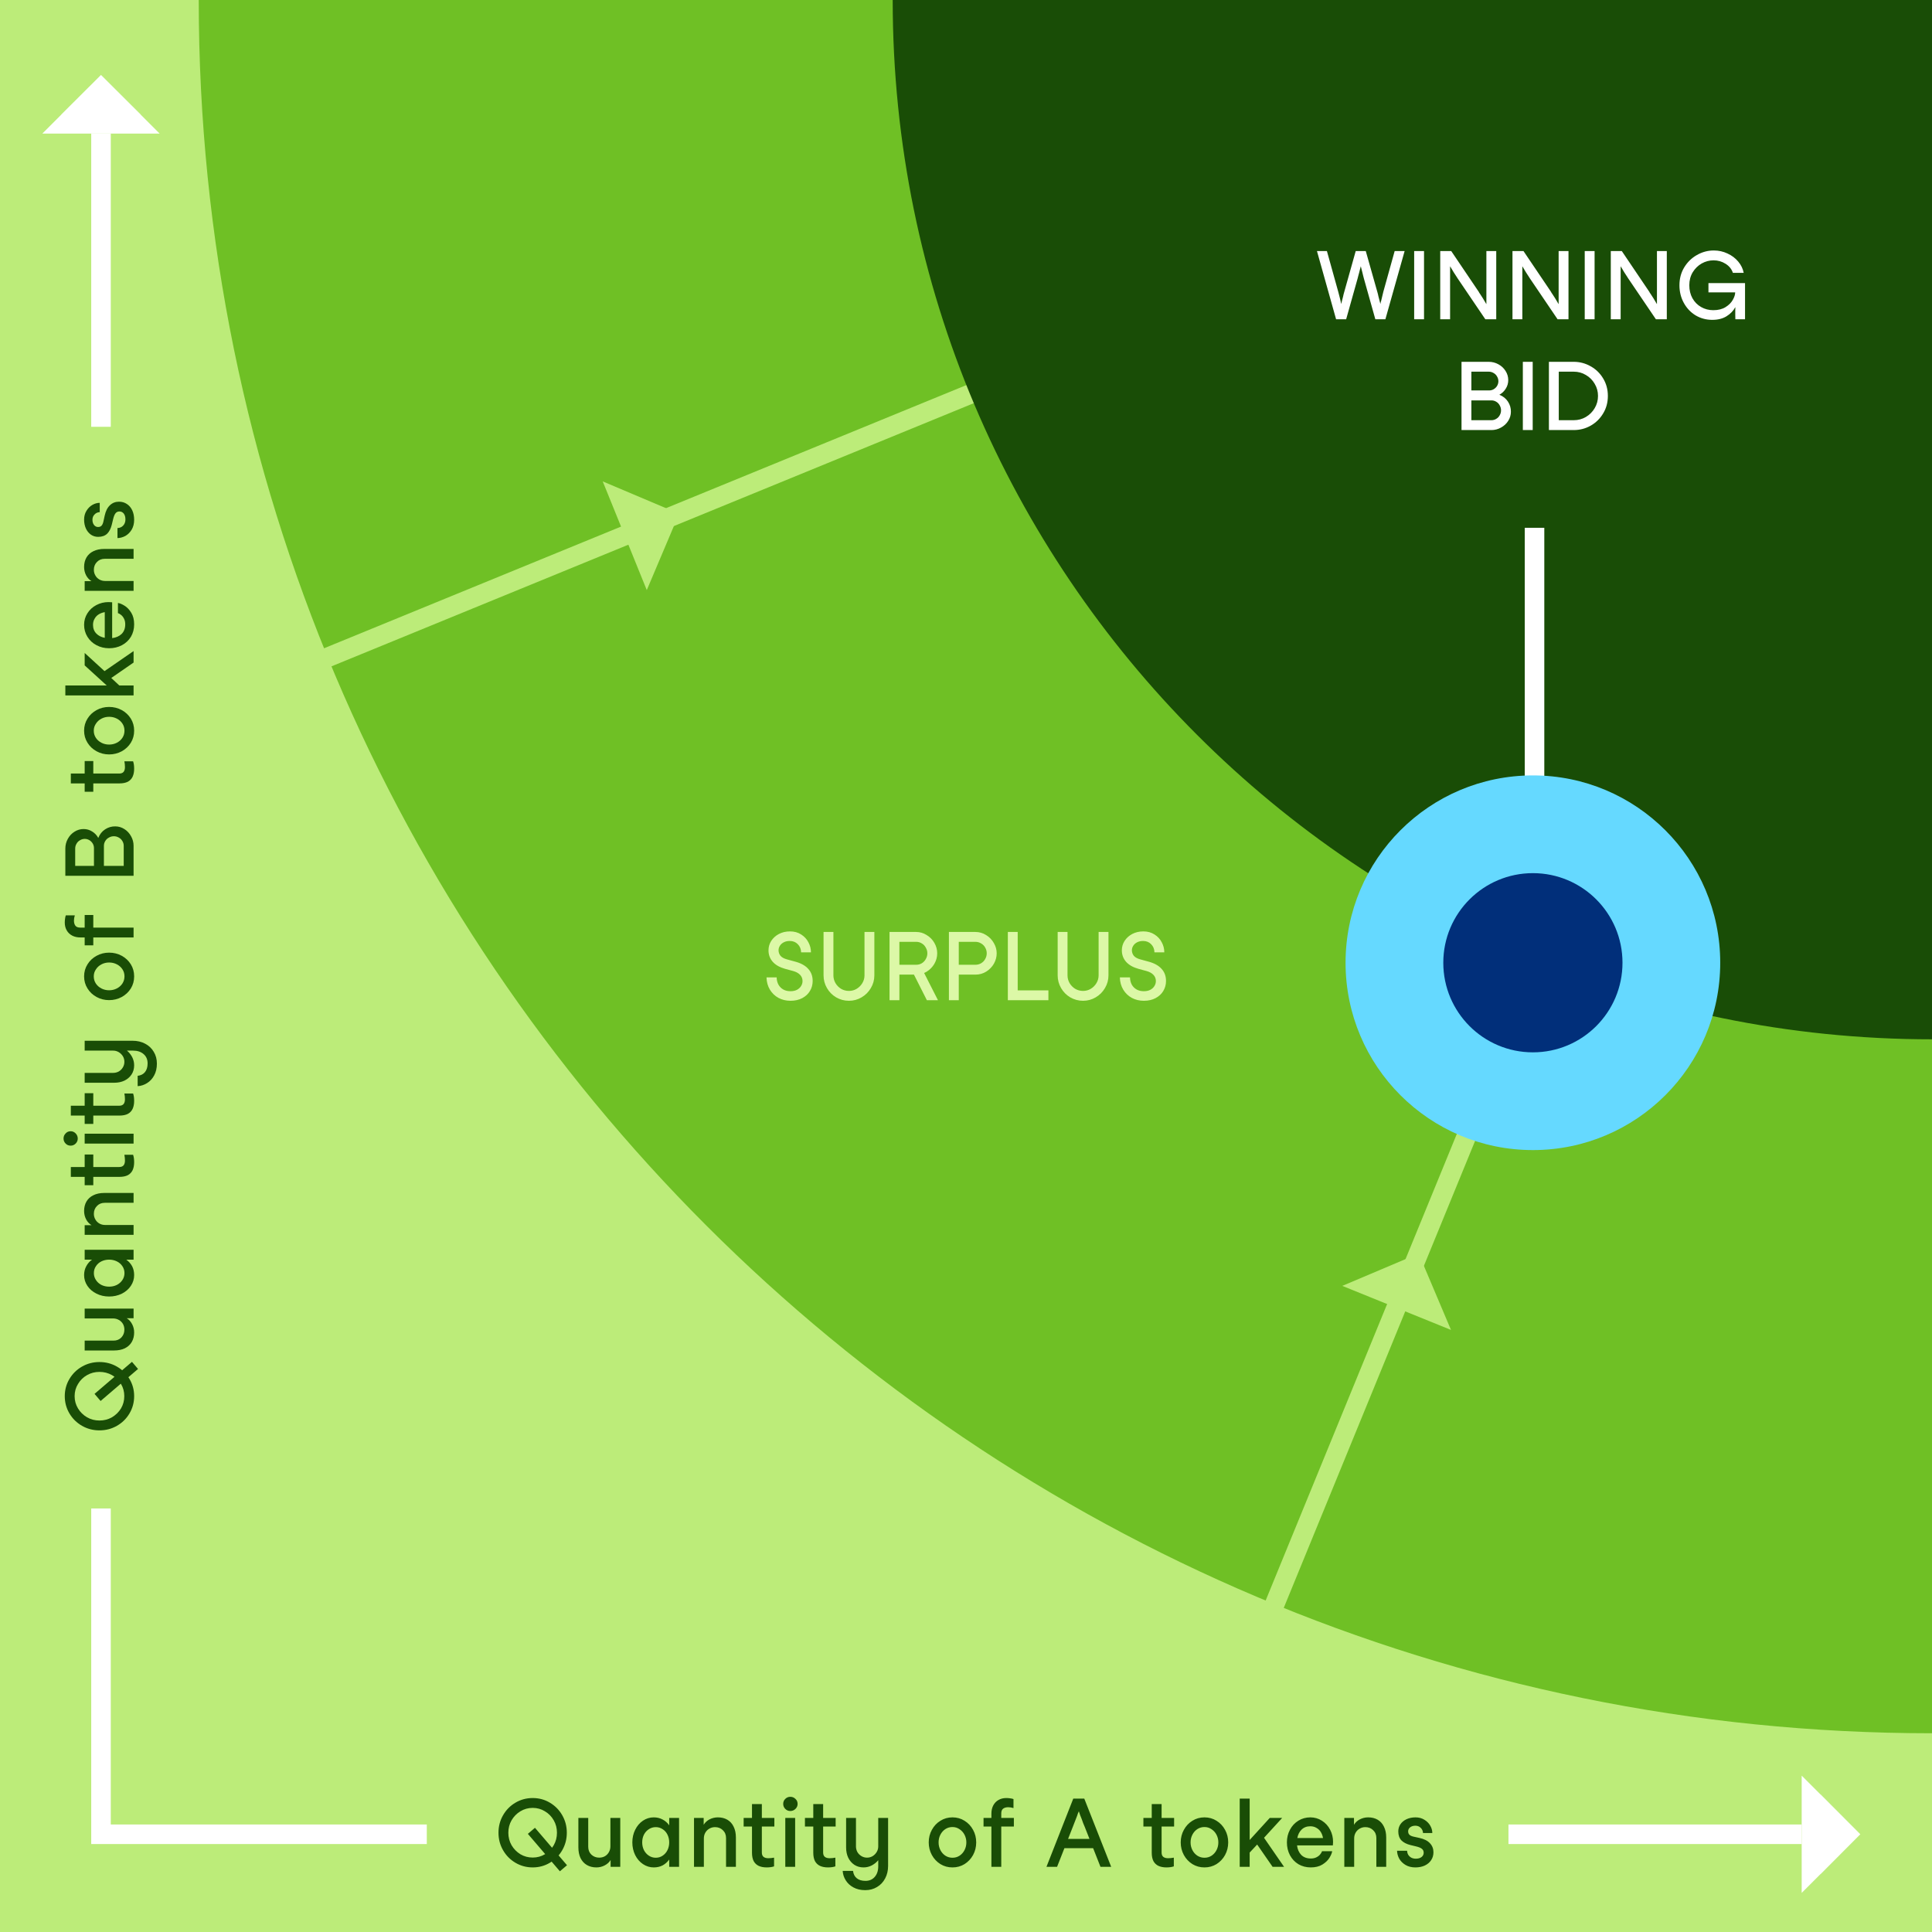
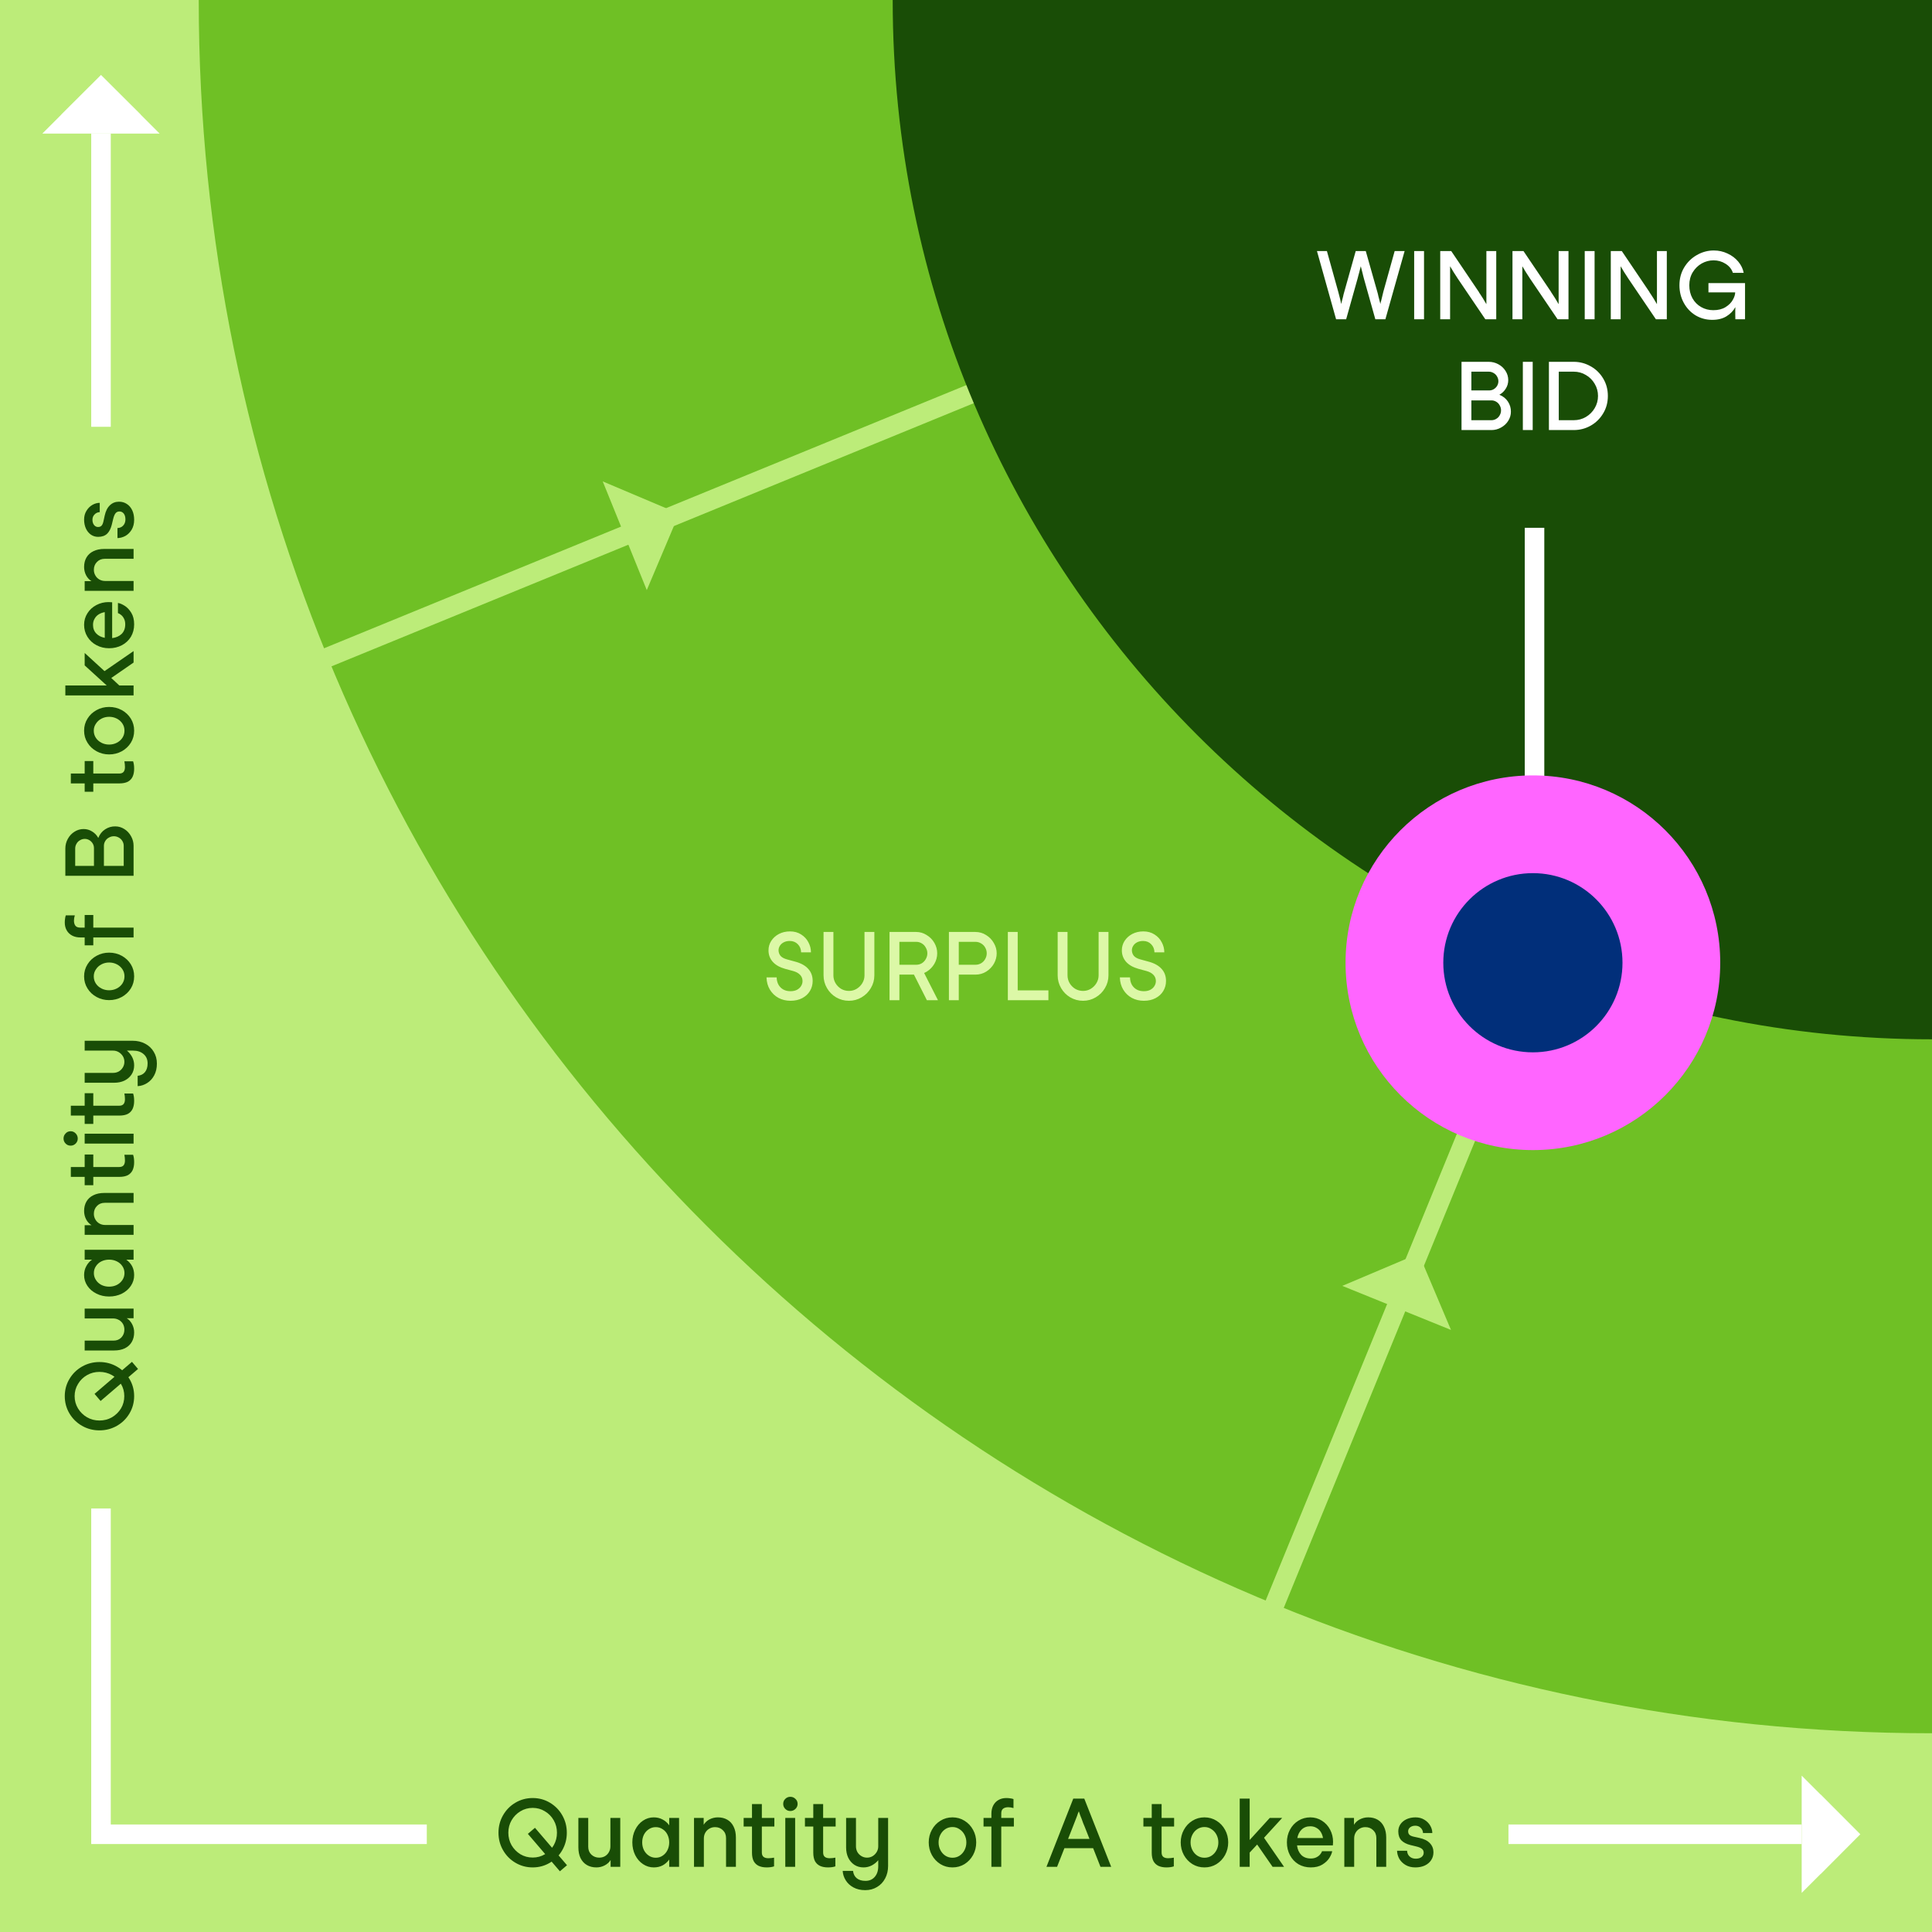
<svg xmlns="http://www.w3.org/2000/svg" width="593" height="593" viewBox="0 0 593 593" fill="none">
  <g clip-path="url(#clip0_2054_31776)">
    <rect width="593" height="593" fill="#BCEC79" />
    <circle cx="593" r="532" fill="#6FC025" />
    <path d="M40.505 418L42.367 420.182L30.876 430.014L29.015 427.832L40.505 418ZM41.175 428.531C41.175 430.451 40.699 432.216 39.749 433.825C38.799 435.435 37.509 436.705 35.88 437.636C34.251 438.567 32.467 439.032 30.527 439.032C28.588 439.032 26.804 438.567 25.174 437.636C23.545 436.705 22.256 435.435 21.305 433.825C20.355 432.216 19.88 430.451 19.88 428.531C19.88 426.611 20.355 424.856 21.305 423.265C22.256 421.656 23.545 420.385 25.174 419.454C26.804 418.523 28.588 418.058 30.527 418.058C32.467 418.058 34.251 418.523 35.88 419.454C37.509 420.385 38.799 421.656 39.749 423.265C40.699 424.856 41.175 426.611 41.175 428.531ZM38.149 428.531C38.149 427.154 37.81 425.903 37.131 424.778C36.433 423.634 35.511 422.732 34.367 422.072C33.204 421.413 31.924 421.083 30.527 421.083C29.131 421.083 27.861 421.413 26.716 422.072C25.553 422.732 24.631 423.634 23.953 424.778C23.255 425.903 22.905 427.154 22.905 428.531C22.905 429.908 23.255 431.168 23.953 432.312C24.631 433.437 25.553 434.339 26.716 435.018C27.861 435.677 29.131 436.007 30.527 436.007C31.924 436.007 33.204 435.677 34.367 435.018C35.511 434.339 36.433 433.437 37.131 432.312C37.81 431.168 38.149 429.908 38.149 428.531ZM41.175 408.984C41.175 410.089 40.932 411.059 40.447 411.893C39.962 412.727 39.255 413.377 38.324 413.842C37.393 414.288 36.278 414.511 34.978 414.511L25.989 414.511L25.989 411.486L34.833 411.486C35.822 411.486 36.627 411.166 37.247 410.526C37.868 409.866 38.178 409.061 38.178 408.111C38.178 407.471 38.033 406.889 37.742 406.366C37.431 405.842 37.014 405.435 36.491 405.144C35.948 404.834 35.356 404.678 34.716 404.678L25.989 404.678L25.989 401.653L41 401.653L41 404.62L38.905 404.62C39.604 405.047 40.156 405.658 40.564 406.453C40.971 407.229 41.175 408.072 41.175 408.984ZM25.989 383.605L41 383.605L41 386.63L38.76 386.63C39.536 387.193 40.137 387.871 40.564 388.667C40.971 389.462 41.175 390.364 41.175 391.372C41.175 392.574 40.835 393.68 40.156 394.688C39.478 395.697 38.556 396.492 37.393 397.074C36.21 397.656 34.91 397.947 33.495 397.947C32.079 397.947 30.789 397.656 29.625 397.074C28.442 396.492 27.512 395.697 26.833 394.688C26.154 393.68 25.814 392.574 25.814 391.372C25.814 390.364 26.038 389.452 26.484 388.637C26.91 387.823 27.502 387.154 28.258 386.63L25.989 386.63L25.989 383.605ZM38.207 390.761C38.207 389.966 37.994 389.258 37.567 388.637C37.141 387.997 36.569 387.503 35.851 387.154C35.133 386.805 34.348 386.63 33.495 386.63C32.641 386.63 31.856 386.805 31.138 387.154C30.421 387.503 29.858 387.997 29.451 388.637C29.024 389.258 28.811 389.966 28.811 390.761C28.811 391.537 29.024 392.245 29.451 392.885C29.858 393.525 30.421 394.029 31.138 394.397C31.856 394.747 32.641 394.921 33.495 394.921C34.348 394.921 35.133 394.747 35.851 394.397C36.569 394.029 37.141 393.525 37.567 392.885C37.994 392.245 38.207 391.537 38.207 390.761ZM25.814 371.687C25.814 370.581 26.057 369.612 26.542 368.778C27.027 367.944 27.735 367.304 28.665 366.858C29.596 366.392 30.712 366.16 32.011 366.16L41 366.16L41 369.185L32.156 369.185C31.167 369.185 30.362 369.515 29.742 370.174C29.121 370.814 28.811 371.609 28.811 372.56C28.811 373.2 28.966 373.781 29.276 374.305C29.567 374.829 29.984 375.246 30.527 375.556C31.051 375.847 31.633 375.992 32.273 375.992L41 375.992L41 379.018L25.989 379.018L25.989 376.05L28.084 376.05C27.385 375.624 26.833 375.023 26.425 374.247C26.018 373.452 25.814 372.598 25.814 371.687ZM38.353 356.218C38.353 355.636 38.294 355.045 38.178 354.444L40.855 354.444C41.068 355.064 41.175 355.821 41.175 356.713C41.175 357.663 41.019 358.478 40.709 359.156C40.399 359.816 39.914 360.33 39.255 360.698C38.576 361.047 37.713 361.222 36.665 361.222L28.636 361.222L28.636 363.782L25.989 363.782L25.989 361.222L21.742 361.222L21.742 358.196L25.989 358.196L25.989 354.356L28.636 354.356L28.636 358.196L36.607 358.196C37.209 358.196 37.654 358.022 37.945 357.673C38.217 357.324 38.353 356.839 38.353 356.218ZM23.865 349.459C23.865 350.06 23.652 350.574 23.225 351.001C22.799 351.427 22.285 351.641 21.684 351.641C21.063 351.641 20.549 351.427 20.142 351.001C19.715 350.574 19.502 350.06 19.502 349.459C19.502 348.838 19.715 348.315 20.142 347.888C20.549 347.442 21.063 347.219 21.684 347.219C22.285 347.219 22.799 347.442 23.225 347.888C23.652 348.334 23.865 348.858 23.865 349.459ZM41 351.001L25.989 351.001L25.989 347.975L41 347.975L41 351.001ZM38.353 337.406C38.353 336.824 38.294 336.232 38.178 335.631L40.855 335.631C41.068 336.252 41.175 337.008 41.175 337.9C41.175 338.851 41.019 339.665 40.709 340.344C40.399 341.003 39.914 341.517 39.255 341.886C38.576 342.235 37.713 342.409 36.665 342.409L28.636 342.409L28.636 344.969L25.989 344.969L25.989 342.409L21.742 342.409L21.742 339.384L25.989 339.384L25.989 335.544L28.636 335.544L28.636 339.384L36.607 339.384C37.209 339.384 37.654 339.209 37.945 338.86C38.217 338.511 38.353 338.026 38.353 337.406ZM40.709 319.446C42.144 319.446 43.424 319.746 44.549 320.348C45.693 320.949 46.576 321.783 47.196 322.849C47.836 323.897 48.156 325.099 48.156 326.457C48.156 327.853 47.875 329.065 47.313 330.093C46.77 331.101 46.042 331.887 45.131 332.449C44.239 333.012 43.279 333.322 42.251 333.38L42.251 330.209C43.221 330.093 43.967 329.715 44.491 329.075C45.034 328.415 45.305 327.523 45.305 326.398C45.305 325.196 44.898 324.246 44.084 323.548C43.269 322.83 42.183 322.471 40.825 322.471L38.964 322.471C39.604 322.995 40.137 323.654 40.564 324.449C40.971 325.244 41.175 326.088 41.175 326.98C41.175 328.066 40.903 329.017 40.36 329.831C39.817 330.626 39.09 331.247 38.178 331.693C37.247 332.12 36.21 332.333 35.065 332.333L25.989 332.333L25.989 329.308L34.716 329.308C35.337 329.308 35.919 329.162 36.462 328.871C36.985 328.561 37.402 328.144 37.713 327.62C38.023 327.097 38.178 326.524 38.178 325.904C38.178 325.283 38.023 324.711 37.713 324.188C37.383 323.664 36.956 323.247 36.433 322.937C35.909 322.626 35.337 322.471 34.716 322.471L25.989 322.471L25.989 319.446L40.709 319.446ZM41.175 299.702C41.175 301.06 40.835 302.291 40.156 303.397C39.458 304.502 38.527 305.375 37.364 306.015C36.181 306.655 34.891 306.975 33.495 306.975C32.098 306.975 30.818 306.655 29.654 306.015C28.471 305.375 27.541 304.502 26.862 303.397C26.164 302.291 25.814 301.06 25.814 299.702L25.814 299.673C25.814 298.316 26.164 297.084 26.862 295.979C27.541 294.873 28.471 294 29.654 293.36C30.818 292.72 32.098 292.4 33.495 292.4C34.891 292.4 36.181 292.72 37.364 293.36C38.527 294 39.458 294.873 40.156 295.979C40.835 297.084 41.175 298.316 41.175 299.673L41.175 299.702ZM38.207 299.673C38.207 298.859 37.994 298.131 37.567 297.491C37.141 296.851 36.569 296.347 35.851 295.979C35.133 295.61 34.348 295.426 33.495 295.426C32.661 295.426 31.885 295.61 31.167 295.979C30.45 296.347 29.878 296.861 29.451 297.52C29.005 298.16 28.782 298.878 28.782 299.673L28.782 299.702C28.782 300.497 28.995 301.225 29.422 301.884C29.849 302.524 30.421 303.028 31.138 303.397C31.856 303.765 32.641 303.95 33.495 303.95C34.348 303.95 35.133 303.765 35.851 303.397C36.569 303.028 37.141 302.524 37.567 301.884C37.994 301.225 38.207 300.497 38.207 299.702L38.207 299.673ZM25.989 290.151L25.989 280.842L28.636 280.842L28.636 290.151L25.989 290.151ZM22.964 280.958C22.789 281.52 22.702 282.063 22.702 282.587C22.702 283.227 22.847 283.741 23.138 284.129C23.429 284.517 23.914 284.711 24.593 284.711L41 284.711L41 287.736L24.68 287.736C23.73 287.736 22.896 287.552 22.178 287.183C21.441 286.796 20.879 286.262 20.491 285.583C20.084 284.885 19.88 284.08 19.88 283.169C19.88 282.742 19.909 282.354 19.967 282.005C20.006 281.637 20.074 281.317 20.171 281.045L20.2 280.958L22.964 280.958ZM30.178 257.166C30.624 256.042 31.322 255.169 32.273 254.548C33.223 253.928 34.261 253.627 35.385 253.646C36.394 253.646 37.334 253.928 38.207 254.49C39.061 255.033 39.739 255.77 40.244 256.701C40.748 257.612 41 258.582 41 259.61L41 268.803L20.055 268.803L20.055 260.454C20.055 259.387 20.307 258.398 20.811 257.486C21.315 256.555 22.004 255.818 22.876 255.275C23.73 254.732 24.661 254.461 25.669 254.461C26.619 254.461 27.492 254.713 28.287 255.217C29.082 255.702 29.703 256.352 30.149 257.166L30.178 257.166ZM23.08 265.777L28.84 265.777L28.84 260.337C28.84 259.814 28.714 259.338 28.462 258.912C28.19 258.466 27.841 258.117 27.415 257.865C26.968 257.612 26.503 257.486 26.018 257.486C25.494 257.486 25.01 257.622 24.564 257.894C24.098 258.146 23.739 258.505 23.487 258.97C23.216 259.416 23.08 259.911 23.08 260.454L23.08 265.777ZM37.974 259.61C37.974 259.086 37.839 258.602 37.567 258.155C37.296 257.69 36.927 257.331 36.462 257.079C35.996 256.808 35.492 256.672 34.949 256.672C34.406 256.672 33.902 256.808 33.436 257.079C32.952 257.331 32.573 257.69 32.302 258.155C32.03 258.602 31.895 259.086 31.895 259.61L31.895 265.777L37.974 265.777L37.974 259.61ZM38.353 235.451C38.353 234.869 38.294 234.278 38.178 233.677L40.855 233.677C41.068 234.297 41.175 235.054 41.175 235.946C41.175 236.896 41.019 237.711 40.709 238.389C40.399 239.049 39.914 239.563 39.255 239.931C38.576 240.28 37.713 240.455 36.665 240.455L28.636 240.455L28.636 243.015L25.989 243.015L25.989 240.455L21.742 240.455L21.742 237.429L25.989 237.429L25.989 233.589L28.636 233.589L28.636 237.429L36.607 237.429C37.209 237.429 37.654 237.255 37.945 236.906C38.217 236.557 38.353 236.072 38.353 235.451ZM41.175 224.288C41.175 225.645 40.835 226.877 40.156 227.982C39.458 229.088 38.527 229.96 37.364 230.6C36.181 231.24 34.891 231.56 33.495 231.56C32.098 231.56 30.818 231.24 29.654 230.6C28.471 229.96 27.541 229.088 26.862 227.982C26.164 226.877 25.814 225.645 25.814 224.288L25.814 224.258C25.814 222.901 26.164 221.669 26.862 220.564C27.541 219.458 28.471 218.586 29.654 217.946C30.818 217.306 32.098 216.986 33.495 216.986C34.891 216.986 36.181 217.306 37.364 217.946C38.527 218.586 39.458 219.458 40.156 220.564C40.835 221.669 41.175 222.901 41.175 224.258L41.175 224.288ZM38.207 224.258C38.207 223.444 37.994 222.717 37.567 222.077C37.141 221.437 36.569 220.932 35.851 220.564C35.133 220.195 34.348 220.011 33.495 220.011C32.661 220.011 31.885 220.195 31.167 220.564C30.45 220.932 29.878 221.446 29.451 222.106C29.005 222.746 28.782 223.463 28.782 224.258L28.782 224.288C28.782 225.083 28.995 225.81 29.422 226.469C29.849 227.109 30.421 227.614 31.138 227.982C31.856 228.351 32.641 228.535 33.495 228.535C34.348 228.535 35.133 228.351 35.851 227.982C36.569 227.614 37.141 227.109 37.567 226.469C37.994 225.81 38.207 225.083 38.207 224.288L38.207 224.258ZM20.055 210.399L41 210.399L41 213.453L20.055 213.453L20.055 210.399ZM31.633 206.297L41 199.839L41 203.359L32.215 209.439L31.633 206.297ZM25.989 200.42L32.796 206.646L33.844 207.81L37.305 211.039L34.833 212.29L25.989 204.231L25.989 200.42ZM34.425 195.857C35.608 195.721 36.578 195.294 37.334 194.577C38.072 193.84 38.44 192.86 38.44 191.638C38.44 190.979 38.324 190.417 38.091 189.951C37.858 189.466 37.567 189.078 37.218 188.788C36.869 188.497 36.53 188.293 36.2 188.177L36.2 185.064C36.801 185.161 37.49 185.452 38.265 185.937C39.022 186.402 39.701 187.12 40.302 188.089C40.884 189.04 41.175 190.223 41.175 191.638C41.175 193.054 40.845 194.324 40.185 195.449C39.507 196.555 38.585 197.418 37.422 198.038C36.239 198.659 34.93 198.969 33.495 198.969C32.079 198.969 30.789 198.659 29.625 198.038C28.442 197.418 27.512 196.555 26.833 195.449C26.154 194.344 25.814 193.122 25.814 191.784C25.814 190.484 26.154 189.301 26.833 188.235C27.512 187.149 28.433 186.305 29.596 185.704C30.741 185.103 31.982 184.802 33.32 184.802C33.63 184.802 33.999 184.821 34.425 184.86L34.425 195.857ZM28.549 191.784C28.549 192.87 28.889 193.762 29.567 194.46C30.227 195.139 31.09 195.575 32.156 195.769L32.156 187.886C31.478 188.002 30.867 188.225 30.324 188.555C29.781 188.884 29.354 189.331 29.044 189.893C28.714 190.436 28.549 191.066 28.549 191.784ZM25.814 174.016C25.814 172.911 26.057 171.941 26.542 171.107C27.027 170.273 27.735 169.633 28.665 169.187C29.596 168.722 30.712 168.489 32.011 168.489L41 168.489L41 171.515L32.156 171.515C31.167 171.515 30.362 171.844 29.742 172.504C29.121 173.144 28.811 173.939 28.811 174.889C28.811 175.529 28.966 176.111 29.276 176.635C29.567 177.158 29.984 177.575 30.527 177.885C31.051 178.176 31.633 178.322 32.273 178.322L41 178.322L41 181.347L25.989 181.347L25.989 178.38L28.084 178.38C27.385 177.953 26.833 177.352 26.425 176.576C26.018 175.781 25.814 174.928 25.814 174.016ZM36.054 162.076C36.52 162.057 36.937 161.94 37.305 161.727C37.674 161.494 37.965 161.184 38.178 160.796C38.392 160.389 38.498 159.923 38.498 159.4C38.498 158.682 38.333 158.1 38.004 157.654C37.654 157.208 37.209 156.985 36.665 156.985C36.142 156.985 35.734 157.179 35.444 157.567C35.153 157.935 34.91 158.537 34.716 159.37L34.309 161.058C34.018 162.241 33.543 163.162 32.884 163.821C32.205 164.461 31.284 164.781 30.12 164.781C29.305 164.781 28.569 164.558 27.909 164.112C27.25 163.647 26.736 163.017 26.367 162.221C25.999 161.407 25.814 160.495 25.814 159.487C25.814 158.459 26.057 157.557 26.542 156.781C27.007 156.006 27.608 155.404 28.345 154.978C29.082 154.551 29.839 154.338 30.614 154.338L30.614 157.189C29.955 157.227 29.422 157.47 29.015 157.916C28.588 158.343 28.375 158.886 28.375 159.545C28.375 160.185 28.539 160.718 28.869 161.145C29.199 161.552 29.606 161.756 30.091 161.756C30.537 161.756 30.886 161.63 31.138 161.378C31.39 161.126 31.584 160.718 31.72 160.156L32.127 158.294C32.438 156.859 32.981 155.783 33.756 155.065C34.513 154.347 35.434 153.989 36.52 153.989C37.431 153.989 38.236 154.221 38.934 154.687C39.633 155.133 40.185 155.783 40.593 156.636C40.981 157.47 41.175 158.44 41.175 159.545C41.175 160.709 40.922 161.717 40.418 162.57C39.914 163.404 39.274 164.044 38.498 164.49C37.703 164.917 36.889 165.14 36.054 165.16L36.054 162.076Z" fill="#194D06" />
    <path d="M174.034 572.505L171.852 574.367L162.02 562.876L164.202 561.015L174.034 572.505ZM163.503 573.175C161.583 573.175 159.819 572.699 158.209 571.749C156.599 570.799 155.329 569.509 154.398 567.88C153.467 566.251 153.002 564.467 153.002 562.527C153.002 560.588 153.467 558.804 154.398 557.175C155.329 555.545 156.599 554.256 158.209 553.305C159.819 552.355 161.583 551.88 163.503 551.88C165.423 551.88 167.179 552.355 168.769 553.305C170.379 554.256 171.649 555.545 172.58 557.175C173.511 558.804 173.976 560.588 173.976 562.527C173.976 564.467 173.511 566.251 172.58 567.88C171.649 569.509 170.379 570.799 168.769 571.749C167.179 572.699 165.423 573.175 163.503 573.175ZM163.503 570.149C164.88 570.149 166.131 569.81 167.256 569.131C168.4 568.433 169.302 567.512 169.962 566.367C170.621 565.204 170.951 563.924 170.951 562.527C170.951 561.131 170.621 559.861 169.962 558.716C169.302 557.553 168.4 556.632 167.256 555.953C166.131 555.255 164.88 554.905 163.503 554.905C162.126 554.905 160.866 555.255 159.722 555.953C158.597 556.632 157.695 557.553 157.016 558.716C156.357 559.861 156.027 561.131 156.027 562.527C156.027 563.924 156.357 565.204 157.016 566.367C157.695 567.512 158.597 568.433 159.722 569.131C160.866 569.81 162.126 570.149 163.503 570.149ZM183.05 573.175C181.945 573.175 180.975 572.932 180.141 572.447C179.307 571.962 178.657 571.255 178.192 570.324C177.746 569.393 177.523 568.278 177.523 566.978V557.989H180.548V566.833C180.548 567.822 180.868 568.627 181.508 569.247C182.168 569.868 182.973 570.178 183.923 570.178C184.563 570.178 185.145 570.033 185.668 569.742C186.192 569.432 186.599 569.015 186.89 568.491C187.201 567.948 187.356 567.356 187.356 566.716V557.989H190.381V573H187.414V570.905C186.987 571.604 186.376 572.156 185.581 572.564C184.805 572.971 183.962 573.175 183.05 573.175ZM208.429 557.989V573H205.404V570.76C204.841 571.536 204.163 572.137 203.367 572.564C202.572 572.971 201.671 573.175 200.662 573.175C199.46 573.175 198.354 572.835 197.346 572.156C196.337 571.478 195.542 570.556 194.96 569.393C194.378 568.21 194.087 566.91 194.087 565.495C194.087 564.079 194.378 562.789 194.96 561.625C195.542 560.442 196.337 559.512 197.346 558.833C198.354 558.154 199.46 557.815 200.662 557.815C201.671 557.815 202.582 558.038 203.397 558.484C204.211 558.91 204.88 559.502 205.404 560.258V557.989H208.429ZM201.273 570.207C202.068 570.207 202.776 569.994 203.397 569.567C204.037 569.141 204.531 568.568 204.88 567.851C205.229 567.133 205.404 566.348 205.404 565.495C205.404 564.641 205.229 563.856 204.88 563.138C204.531 562.421 204.037 561.858 203.397 561.451C202.776 561.024 202.068 560.811 201.273 560.811C200.497 560.811 199.789 561.024 199.149 561.451C198.509 561.858 198.005 562.421 197.637 563.138C197.287 563.856 197.113 564.641 197.113 565.495C197.113 566.348 197.287 567.133 197.637 567.851C198.005 568.568 198.509 569.141 199.149 569.567C199.789 569.994 200.497 570.207 201.273 570.207ZM220.347 557.815C221.453 557.815 222.422 558.057 223.256 558.542C224.09 559.027 224.73 559.735 225.176 560.665C225.642 561.596 225.875 562.712 225.875 564.011V573H222.849V564.156C222.849 563.167 222.519 562.362 221.86 561.742C221.22 561.121 220.425 560.811 219.475 560.811C218.835 560.811 218.253 560.966 217.729 561.276C217.205 561.567 216.788 561.984 216.478 562.527C216.187 563.051 216.042 563.633 216.042 564.273V573H213.016V557.989H215.984V560.084C216.41 559.385 217.012 558.833 217.787 558.425C218.582 558.018 219.436 557.815 220.347 557.815ZM235.816 570.353C236.398 570.353 236.989 570.295 237.59 570.178V572.855C236.97 573.068 236.213 573.175 235.321 573.175C234.371 573.175 233.557 573.019 232.878 572.709C232.218 572.399 231.704 571.914 231.336 571.255C230.987 570.576 230.812 569.713 230.812 568.665V560.636H228.252V557.989H230.812V553.742H233.838V557.989H237.678V560.636H233.838V568.607C233.838 569.208 234.012 569.655 234.361 569.945C234.71 570.217 235.195 570.353 235.816 570.353ZM242.575 555.865C241.974 555.865 241.46 555.652 241.033 555.225C240.607 554.799 240.393 554.285 240.393 553.684C240.393 553.063 240.607 552.549 241.033 552.142C241.46 551.715 241.974 551.502 242.575 551.502C243.196 551.502 243.719 551.715 244.146 552.142C244.592 552.549 244.815 553.063 244.815 553.684C244.815 554.285 244.592 554.799 244.146 555.225C243.7 555.652 243.176 555.865 242.575 555.865ZM241.033 573V557.989H244.059V573H241.033ZM254.628 570.353C255.21 570.353 255.802 570.295 256.403 570.178V572.855C255.782 573.068 255.026 573.175 254.134 573.175C253.184 573.175 252.369 573.019 251.69 572.709C251.031 572.399 250.517 571.914 250.148 571.255C249.799 570.576 249.625 569.713 249.625 568.665V560.636H247.065V557.989H249.625V553.742H252.65V557.989H256.49V560.636H252.65V568.607C252.65 569.208 252.825 569.655 253.174 569.945C253.523 570.217 254.008 570.353 254.628 570.353ZM272.588 572.709C272.588 574.144 272.288 575.424 271.687 576.549C271.085 577.693 270.251 578.576 269.185 579.196C268.138 579.836 266.935 580.156 265.577 580.156C264.181 580.156 262.969 579.875 261.941 579.313C260.933 578.77 260.147 578.042 259.585 577.131C259.022 576.239 258.712 575.279 258.654 574.251H261.825C261.941 575.221 262.319 575.967 262.959 576.491C263.619 577.034 264.511 577.305 265.636 577.305C266.838 577.305 267.788 576.898 268.487 576.084C269.204 575.269 269.563 574.183 269.563 572.825V570.964C269.039 571.604 268.38 572.137 267.585 572.564C266.79 572.971 265.946 573.175 265.054 573.175C263.968 573.175 263.017 572.903 262.203 572.36C261.408 571.817 260.787 571.09 260.341 570.178C259.914 569.247 259.701 568.21 259.701 567.065V557.989H262.727V566.716C262.727 567.337 262.872 567.919 263.163 568.462C263.473 568.985 263.89 569.402 264.414 569.713C264.937 570.023 265.51 570.178 266.13 570.178C266.751 570.178 267.323 570.023 267.847 569.713C268.37 569.383 268.787 568.956 269.097 568.433C269.408 567.909 269.563 567.337 269.563 566.716V557.989H272.588V572.709ZM292.332 573.175C290.974 573.175 289.743 572.835 288.637 572.156C287.532 571.458 286.659 570.527 286.019 569.364C285.379 568.181 285.059 566.891 285.059 565.495C285.059 564.098 285.379 562.818 286.019 561.655C286.659 560.472 287.532 559.541 288.637 558.862C289.743 558.164 290.974 557.815 292.332 557.815H292.361C293.718 557.815 294.95 558.164 296.055 558.862C297.161 559.541 298.034 560.472 298.674 561.655C299.314 562.818 299.634 564.098 299.634 565.495C299.634 566.891 299.314 568.181 298.674 569.364C298.034 570.527 297.161 571.458 296.055 572.156C294.95 572.835 293.718 573.175 292.361 573.175H292.332ZM292.361 570.207C293.175 570.207 293.903 569.994 294.543 569.567C295.183 569.141 295.687 568.568 296.055 567.851C296.424 567.133 296.608 566.348 296.608 565.495C296.608 564.661 296.424 563.885 296.055 563.167C295.687 562.45 295.173 561.878 294.514 561.451C293.874 561.005 293.156 560.782 292.361 560.782H292.332C291.537 560.782 290.809 560.995 290.15 561.422C289.51 561.848 289.006 562.421 288.637 563.138C288.269 563.856 288.085 564.641 288.085 565.495C288.085 566.348 288.269 567.133 288.637 567.851C289.006 568.568 289.51 569.141 290.15 569.567C290.809 569.994 291.537 570.207 292.332 570.207H292.361ZM301.883 557.989H311.193V560.636H301.883V557.989ZM311.076 554.964C310.514 554.789 309.971 554.702 309.447 554.702C308.807 554.702 308.293 554.847 307.905 555.138C307.517 555.429 307.323 555.914 307.323 556.593V573H304.298V556.68C304.298 555.73 304.482 554.896 304.851 554.178C305.239 553.441 305.772 552.879 306.451 552.491C307.149 552.084 307.954 551.88 308.865 551.88C309.292 551.88 309.68 551.909 310.029 551.967C310.397 552.006 310.717 552.074 310.989 552.171L311.076 552.2V554.964ZM325.355 567.269V564.418H336.41V567.269H325.355ZM337.777 573L332.977 560.811C332.802 560.384 332.628 559.967 332.453 559.56C332.298 559.153 332.153 558.745 332.017 558.338C331.862 557.95 331.707 557.562 331.551 557.175C331.416 556.787 331.28 556.389 331.144 555.982H331.115C331.018 556.215 330.921 556.447 330.824 556.68C330.747 556.913 330.669 557.145 330.591 557.378C330.378 557.941 330.155 558.513 329.922 559.095C329.709 559.657 329.486 560.229 329.253 560.811L324.453 573H321.195L329.428 552.055H332.802L341.064 573H337.777ZM358.515 570.353C359.097 570.353 359.688 570.295 360.289 570.178V572.855C359.669 573.068 358.912 573.175 358.02 573.175C357.07 573.175 356.255 573.019 355.577 572.709C354.917 572.399 354.403 571.914 354.035 571.255C353.686 570.576 353.511 569.713 353.511 568.665V560.636H350.951V557.989H353.511V553.742H356.537V557.989H360.377V560.636H356.537V568.607C356.537 569.208 356.711 569.655 357.06 569.945C357.409 570.217 357.894 570.353 358.515 570.353ZM369.678 573.175C368.321 573.175 367.089 572.835 365.984 572.156C364.878 571.458 364.006 570.527 363.366 569.364C362.726 568.181 362.406 566.891 362.406 565.495C362.406 564.098 362.726 562.818 363.366 561.655C364.006 560.472 364.878 559.541 365.984 558.862C367.089 558.164 368.321 557.815 369.678 557.815H369.707C371.065 557.815 372.297 558.164 373.402 558.862C374.507 559.541 375.38 560.472 376.02 561.655C376.66 562.818 376.98 564.098 376.98 565.495C376.98 566.891 376.66 568.181 376.02 569.364C375.38 570.527 374.507 571.458 373.402 572.156C372.297 572.835 371.065 573.175 369.707 573.175H369.678ZM369.707 570.207C370.522 570.207 371.249 569.994 371.889 569.567C372.529 569.141 373.034 568.568 373.402 567.851C373.771 567.133 373.955 566.348 373.955 565.495C373.955 564.661 373.771 563.885 373.402 563.167C373.034 562.45 372.52 561.878 371.86 561.451C371.22 561.005 370.503 560.782 369.707 560.782H369.678C368.883 560.782 368.156 560.995 367.497 561.422C366.857 561.848 366.352 562.421 365.984 563.138C365.615 563.856 365.431 564.641 365.431 565.495C365.431 566.348 365.615 567.133 365.984 567.851C366.352 568.568 366.857 569.141 367.497 569.567C368.156 569.994 368.883 570.207 369.678 570.207H369.707ZM383.567 552.055V573H380.513V552.055H383.567ZM387.669 563.633L394.127 573H390.607L384.527 564.215L387.669 563.633ZM393.545 557.989L387.32 564.796L386.156 565.844L382.927 569.305L381.676 566.833L389.735 557.989H393.545ZM398.109 566.425C398.245 567.608 398.672 568.578 399.389 569.335C400.126 570.072 401.106 570.44 402.328 570.44C402.987 570.44 403.549 570.324 404.015 570.091C404.5 569.858 404.888 569.567 405.178 569.218C405.469 568.869 405.673 568.53 405.789 568.2H408.902C408.805 568.801 408.514 569.49 408.029 570.265C407.564 571.022 406.846 571.701 405.877 572.302C404.926 572.884 403.743 573.175 402.328 573.175C400.912 573.175 399.641 572.845 398.517 572.185C397.411 571.507 396.548 570.585 395.928 569.422C395.307 568.239 394.997 566.93 394.997 565.495C394.997 564.079 395.307 562.789 395.928 561.625C396.548 560.442 397.411 559.512 398.517 558.833C399.622 558.154 400.844 557.815 402.182 557.815C403.481 557.815 404.664 558.154 405.731 558.833C406.817 559.512 407.661 560.433 408.262 561.596C408.863 562.741 409.164 563.982 409.164 565.32C409.164 565.63 409.144 565.999 409.106 566.425H398.109ZM402.182 560.549C401.096 560.549 400.204 560.888 399.506 561.567C398.827 562.227 398.391 563.09 398.197 564.156H406.08C405.964 563.478 405.741 562.867 405.411 562.324C405.081 561.781 404.635 561.354 404.073 561.044C403.53 560.714 402.9 560.549 402.182 560.549ZM419.95 557.815C421.055 557.815 422.025 558.057 422.859 558.542C423.693 559.027 424.333 559.735 424.779 560.665C425.244 561.596 425.477 562.712 425.477 564.011V573H422.451V564.156C422.451 563.167 422.122 562.362 421.462 561.742C420.822 561.121 420.027 560.811 419.077 560.811C418.437 560.811 417.855 560.966 417.331 561.276C416.808 561.567 416.391 561.984 416.08 562.527C415.79 563.051 415.644 563.633 415.644 564.273V573H412.619V557.989H415.586V560.084C416.013 559.385 416.614 558.833 417.39 558.425C418.185 558.018 419.038 557.815 419.95 557.815ZM431.89 568.055C431.909 568.52 432.026 568.937 432.239 569.305C432.472 569.674 432.782 569.965 433.17 570.178C433.577 570.392 434.043 570.498 434.566 570.498C435.284 570.498 435.866 570.333 436.312 570.004C436.758 569.655 436.981 569.208 436.981 568.665C436.981 568.142 436.787 567.735 436.399 567.444C436.031 567.153 435.429 566.91 434.595 566.716L432.908 566.309C431.725 566.018 430.804 565.543 430.145 564.884C429.505 564.205 429.185 563.284 429.185 562.12C429.185 561.305 429.408 560.568 429.854 559.909C430.319 559.25 430.949 558.736 431.745 558.367C432.559 557.999 433.471 557.815 434.479 557.815C435.507 557.815 436.409 558.057 437.185 558.542C437.96 559.007 438.562 559.608 438.988 560.345C439.415 561.082 439.628 561.839 439.628 562.615H436.777C436.738 561.955 436.496 561.422 436.05 561.015C435.623 560.588 435.08 560.375 434.421 560.375C433.781 560.375 433.248 560.539 432.821 560.869C432.414 561.199 432.21 561.606 432.21 562.091C432.21 562.537 432.336 562.886 432.588 563.138C432.84 563.39 433.248 563.584 433.81 563.72L435.672 564.127C437.107 564.438 438.183 564.981 438.901 565.756C439.618 566.513 439.977 567.434 439.977 568.52C439.977 569.432 439.745 570.236 439.279 570.935C438.833 571.633 438.183 572.185 437.33 572.593C436.496 572.981 435.526 573.175 434.421 573.175C433.257 573.175 432.249 572.922 431.395 572.418C430.562 571.914 429.922 571.274 429.475 570.498C429.049 569.703 428.826 568.888 428.806 568.055H431.89Z" fill="#194D06" />
    <path d="M238.382 299.989C238.402 300.842 238.586 301.589 238.935 302.229C239.303 302.869 239.798 303.364 240.419 303.713C241.039 304.062 241.776 304.236 242.629 304.236C243.405 304.236 244.074 304.091 244.637 303.8C245.199 303.49 245.616 303.102 245.888 302.636C246.179 302.171 246.324 301.667 246.324 301.124C246.324 300.367 246.072 299.727 245.568 299.204C245.063 298.68 244.355 298.292 243.444 298.04L240.971 297.371C239.303 296.905 238.033 296.178 237.16 295.189C236.307 294.2 235.88 293.036 235.88 291.698C235.88 290.632 236.162 289.662 236.724 288.789C237.306 287.897 238.091 287.189 239.08 286.665C240.089 286.142 241.223 285.88 242.484 285.88C243.783 285.88 244.918 286.19 245.888 286.811C246.877 287.432 247.623 288.236 248.128 289.225C248.651 290.195 248.913 291.223 248.913 292.309H245.888C245.868 291.301 245.529 290.467 244.869 289.807C244.229 289.148 243.405 288.818 242.397 288.818C241.699 288.818 241.088 288.954 240.564 289.225C240.04 289.497 239.643 289.856 239.371 290.302C239.1 290.728 238.964 291.184 238.964 291.669C238.964 292.29 239.158 292.852 239.546 293.356C239.953 293.841 240.612 294.21 241.524 294.462L243.968 295.131C245.771 295.596 247.129 296.333 248.04 297.342C248.971 298.331 249.437 299.582 249.437 301.095C249.437 302.219 249.155 303.247 248.593 304.178C248.05 305.09 247.265 305.817 246.237 306.36C245.209 306.903 244.006 307.175 242.629 307.175C241.291 307.175 240.069 306.884 238.964 306.302C237.859 305.701 236.976 304.857 236.317 303.771C235.657 302.685 235.308 301.424 235.269 299.989H238.382ZM268.371 286.055V299.378C268.371 300.775 268.012 302.074 267.294 303.276C266.596 304.479 265.646 305.429 264.443 306.127C263.26 306.825 261.971 307.175 260.574 307.175C259.158 307.175 257.849 306.825 256.647 306.127C255.464 305.429 254.523 304.479 253.825 303.276C253.127 302.074 252.778 300.775 252.778 299.378V286.055H255.803V299.378C255.803 300.232 256.017 301.027 256.443 301.764C256.87 302.481 257.442 303.063 258.16 303.509C258.897 303.936 259.701 304.149 260.574 304.149C261.428 304.149 262.213 303.936 262.931 303.509C263.668 303.063 264.249 302.481 264.676 301.764C265.122 301.027 265.345 300.232 265.345 299.378V286.055H268.371ZM273.03 286.055H276.055V307H273.03V286.055ZM287.895 307H284.491L280.186 298.476L282.63 296.644L287.895 307ZM281.233 286.055C282.358 286.055 283.415 286.365 284.404 286.985C285.413 287.587 286.208 288.392 286.79 289.4C287.371 290.408 287.662 291.475 287.662 292.6C287.662 293.744 287.371 294.821 286.79 295.829C286.208 296.818 285.422 297.623 284.433 298.244C283.444 298.845 282.378 299.145 281.233 299.145H273.03V296.12H281.233C281.854 296.12 282.426 295.965 282.95 295.655C283.473 295.325 283.881 294.888 284.171 294.345C284.482 293.802 284.637 293.221 284.637 292.6C284.637 291.999 284.482 291.427 284.171 290.884C283.881 290.321 283.473 289.885 282.95 289.575C282.426 289.245 281.854 289.08 281.233 289.08H273.03V286.055H281.233ZM291.257 286.055H294.282V307H291.257V286.055ZM299.402 286.055C300.605 286.055 301.701 286.375 302.69 287.015C303.698 287.635 304.484 288.45 305.046 289.458C305.628 290.447 305.919 291.495 305.919 292.6C305.919 293.705 305.638 294.762 305.075 295.771C304.513 296.76 303.727 297.575 302.719 298.215C301.73 298.835 300.624 299.145 299.402 299.145H291.257V296.12H299.373C300.033 296.12 300.624 295.965 301.148 295.655C301.691 295.325 302.108 294.888 302.399 294.345C302.709 293.802 302.864 293.221 302.864 292.6C302.864 291.979 302.709 291.398 302.399 290.855C302.108 290.312 301.691 289.885 301.148 289.575C300.624 289.245 300.033 289.08 299.373 289.08H291.257V286.055H299.402ZM309.342 286.055H312.368V307H309.342V286.055ZM309.342 303.975H321.793V307H309.342V303.975ZM340.229 286.055V299.378C340.229 300.775 339.87 302.074 339.152 303.276C338.454 304.479 337.504 305.429 336.301 306.127C335.118 306.825 333.829 307.175 332.432 307.175C331.016 307.175 329.707 306.825 328.505 306.127C327.322 305.429 326.381 304.479 325.683 303.276C324.985 302.074 324.636 300.775 324.636 299.378V286.055H327.661V299.378C327.661 300.232 327.875 301.027 328.301 301.764C328.728 302.481 329.3 303.063 330.018 303.509C330.755 303.936 331.559 304.149 332.432 304.149C333.285 304.149 334.071 303.936 334.789 303.509C335.525 303.063 336.107 302.481 336.534 301.764C336.98 301.027 337.203 300.232 337.203 299.378V286.055H340.229ZM346.837 299.989C346.856 300.842 347.04 301.589 347.389 302.229C347.758 302.869 348.252 303.364 348.873 303.713C349.494 304.062 350.231 304.236 351.084 304.236C351.86 304.236 352.529 304.091 353.091 303.8C353.654 303.49 354.071 303.102 354.342 302.636C354.633 302.171 354.779 301.667 354.779 301.124C354.779 300.367 354.526 299.727 354.022 299.204C353.518 298.68 352.81 298.292 351.899 298.04L349.426 297.371C347.758 296.905 346.488 296.178 345.615 295.189C344.762 294.2 344.335 293.036 344.335 291.698C344.335 290.632 344.616 289.662 345.179 288.789C345.76 287.897 346.546 287.189 347.535 286.665C348.543 286.142 349.678 285.88 350.939 285.88C352.238 285.88 353.372 286.19 354.342 286.811C355.331 287.432 356.078 288.236 356.582 289.225C357.106 290.195 357.368 291.223 357.368 292.309H354.342C354.323 291.301 353.983 290.467 353.324 289.807C352.684 289.148 351.86 288.818 350.851 288.818C350.153 288.818 349.542 288.954 349.019 289.225C348.495 289.497 348.097 289.856 347.826 290.302C347.554 290.728 347.419 291.184 347.419 291.669C347.419 292.29 347.612 292.852 348 293.356C348.408 293.841 349.067 294.21 349.979 294.462L352.422 295.131C354.226 295.596 355.583 296.333 356.495 297.342C357.426 298.331 357.891 299.582 357.891 301.095C357.891 302.219 357.61 303.247 357.048 304.178C356.505 305.09 355.719 305.817 354.691 306.36C353.663 306.903 352.461 307.175 351.084 307.175C349.746 307.175 348.524 306.884 347.419 306.302C346.313 305.701 345.431 304.857 344.771 303.771C344.112 302.685 343.763 301.424 343.724 299.989H346.837Z" fill="#DCF8A7" />
    <path d="M131 563H31V463" stroke="white" stroke-width="6" />
    <path d="M553 563H463" stroke="white" stroke-width="6" />
    <path d="M571 563L564.914 556.893L564.914 556.893L558.827 550.786L558.827 550.827L553 545L553 581L558.827 575.173L558.827 575.215L564.937 569.084L564.937 569.084L571 563Z" fill="white" />
    <path d="M31 41L31 131" stroke="white" stroke-width="6" />
    <path d="M31 23L24.893 29.086L24.893 29.086L18.786 35.173L18.827 35.173L13 41L49 41L43.173 35.173L43.215 35.173L37.084 29.063L37.084 29.063L31 23Z" fill="white" />
    <path d="M100 202L285 126.199L593 0L466.801 308L391 493" stroke="#BCEC79" stroke-width="6" />
    <path d="M208.442 157.681L184.999 147.76L191.76 164.442L198.521 181.124L208.442 157.681Z" fill="#BCEC79" />
    <path d="M435.443 384.761L445.364 408.204L428.682 401.443L412 394.682L435.443 384.761Z" fill="#BCEC79" />
    <circle cx="593" r="319" fill="#194D06" />
    <path d="M431.13 77.055L425.224 98H422.141L418.621 85.462C418.543 85.171 418.465 84.87 418.388 84.56C418.33 84.25 418.252 83.93 418.155 83.6C418.078 83.29 418 82.989 417.922 82.698C417.845 82.388 417.767 82.078 417.69 81.767H417.661C417.583 82.058 417.505 82.359 417.428 82.669C417.35 82.96 417.273 83.27 417.195 83.6C417.118 83.91 417.03 84.23 416.933 84.56C416.856 84.87 416.778 85.171 416.701 85.462L413.181 98H410.097L404.221 77.055H407.275L410.766 89.593C410.844 89.884 410.921 90.184 410.999 90.495C411.076 90.785 411.154 91.086 411.231 91.396C411.309 91.726 411.387 92.046 411.464 92.356C411.542 92.667 411.6 92.967 411.639 93.258H411.668C411.745 92.909 411.833 92.56 411.93 92.211C412.027 91.842 412.124 91.474 412.221 91.106C412.279 90.834 412.337 90.572 412.395 90.32C412.473 90.068 412.541 89.826 412.599 89.593L416.119 77.055H419.202L422.751 89.593C422.81 89.806 422.868 90.019 422.926 90.233C422.984 90.446 423.033 90.669 423.071 90.902C423.285 91.658 423.488 92.444 423.682 93.258H423.711C423.731 93.122 423.75 92.987 423.77 92.851C423.808 92.696 423.857 92.541 423.915 92.385C424.206 91.086 424.429 90.155 424.584 89.593L428.075 77.055H431.13ZM437.084 98H434.058V77.055H437.084V98ZM459.251 77.055V98H455.905L447.411 85.462C447.391 85.423 447.362 85.384 447.324 85.346C447.304 85.307 447.285 85.268 447.265 85.229C446.916 84.686 446.557 84.133 446.189 83.571C445.84 83.008 445.481 82.407 445.113 81.767H445.084C445.084 82.058 445.084 82.359 445.084 82.669C445.084 82.979 445.084 83.29 445.084 83.6C445.084 83.93 445.084 84.25 445.084 84.56C445.084 84.87 445.084 85.171 445.084 85.462V98H442.058V77.055L445.433 77.055L453.898 89.593C453.937 89.69 453.985 89.787 454.044 89.884C454.102 89.961 454.16 90.039 454.218 90.116C454.8 90.97 455.459 92.036 456.196 93.316H456.225C456.225 93.025 456.225 92.725 456.225 92.415C456.225 92.085 456.225 91.765 456.225 91.454V89.593V77.055H459.251ZM481.427 77.055V98H478.081L469.587 85.462C469.568 85.423 469.538 85.384 469.5 85.346C469.48 85.307 469.461 85.268 469.441 85.229C469.092 84.686 468.734 84.133 468.365 83.571C468.016 83.008 467.657 82.407 467.289 81.767H467.26C467.26 82.058 467.26 82.359 467.26 82.669C467.26 82.979 467.26 83.29 467.26 83.6C467.26 83.93 467.26 84.25 467.26 84.56C467.26 84.87 467.26 85.171 467.26 85.462V98H464.234V77.055H467.609L476.074 89.593C476.113 89.69 476.161 89.787 476.22 89.884C476.278 89.961 476.336 90.039 476.394 90.116C476.976 90.97 477.635 92.036 478.372 93.316H478.401C478.401 93.025 478.401 92.725 478.401 92.415C478.401 92.085 478.401 91.765 478.401 91.454V89.593V77.055H481.427ZM489.436 98H486.41V77.055H489.436V98ZM511.603 77.055V98H508.258L499.763 85.462C499.744 85.423 499.715 85.384 499.676 85.346C499.656 85.307 499.637 85.268 499.618 85.229C499.269 84.686 498.91 84.133 498.541 83.571C498.192 83.008 497.833 82.407 497.465 81.767H497.436C497.436 82.058 497.436 82.359 497.436 82.669C497.436 82.979 497.436 83.29 497.436 83.6C497.436 83.93 497.436 84.25 497.436 84.56C497.436 84.87 497.436 85.171 497.436 85.462V98H494.41V77.055H497.785L506.25 89.593C506.289 89.69 506.338 89.787 506.396 89.884C506.454 89.961 506.512 90.039 506.57 90.116C507.152 90.97 507.812 92.036 508.549 93.316H508.578C508.578 93.025 508.578 92.725 508.578 92.415C508.578 92.085 508.578 91.765 508.578 91.454V89.593V77.055H511.603ZM535.613 98H532.645L532.616 96.633C532.616 96.536 532.616 96.439 532.616 96.342C532.616 96.225 532.616 96.119 532.616 96.022C532.616 95.731 532.616 95.44 532.616 95.149C532.616 94.858 532.626 94.577 532.645 94.305H532.616C532.015 95.411 531.123 96.332 529.94 97.069C528.757 97.806 527.293 98.174 525.547 98.174C523.705 98.174 522.008 97.719 520.456 96.807C518.924 95.876 517.712 94.596 516.82 92.967C515.928 91.338 515.482 89.534 515.482 87.556C515.482 85.52 515.967 83.697 516.936 82.087C517.925 80.458 519.225 79.188 520.834 78.276C522.464 77.346 524.19 76.88 526.013 76.88C527.525 76.88 528.931 77.19 530.231 77.811C531.55 78.412 532.645 79.236 533.518 80.284C534.391 81.311 534.953 82.466 535.205 83.746H531.889C531.501 82.582 530.745 81.651 529.62 80.953C528.514 80.254 527.293 79.906 525.954 79.906C524.674 79.906 523.462 80.225 522.318 80.865C521.193 81.505 520.272 82.407 519.554 83.571C518.856 84.734 518.507 86.063 518.507 87.556C518.507 89.03 518.827 90.359 519.467 91.542C520.127 92.706 521.019 93.607 522.144 94.247C523.268 94.887 524.51 95.207 525.867 95.207C527.36 95.207 528.611 94.897 529.62 94.276C530.648 93.636 531.394 92.89 531.86 92.036C532.345 91.183 532.587 90.427 532.587 89.767V89.738H524.384V86.887L535.613 86.887V98ZM460.229 121.178C461.353 121.624 462.226 122.322 462.847 123.273C463.467 124.223 463.768 125.261 463.749 126.385C463.749 127.394 463.467 128.335 462.905 129.207C462.362 130.061 461.625 130.739 460.694 131.244C459.782 131.748 458.813 132 457.785 132H448.592V111.055H456.941C458.008 111.055 458.997 111.307 459.909 111.811C460.839 112.315 461.576 113.004 462.119 113.876C462.662 114.73 462.934 115.661 462.934 116.669C462.934 117.619 462.682 118.492 462.178 119.287C461.693 120.082 461.043 120.703 460.229 121.149V121.178ZM451.618 114.08V119.84H457.058C457.581 119.84 458.056 119.714 458.483 119.462C458.929 119.19 459.278 118.841 459.53 118.415C459.782 117.968 459.909 117.503 459.909 117.018C459.909 116.495 459.773 116.01 459.501 115.564C459.249 115.098 458.89 114.739 458.425 114.487C457.979 114.216 457.484 114.08 456.941 114.08H451.618ZM457.785 128.975C458.309 128.975 458.793 128.839 459.239 128.567C459.705 128.296 460.064 127.927 460.316 127.462C460.587 126.996 460.723 126.492 460.723 125.949C460.723 125.406 460.587 124.902 460.316 124.436C460.064 123.952 459.705 123.573 459.239 123.302C458.793 123.03 458.309 122.895 457.785 122.895H451.618V128.975H457.785ZM470.441 132H467.416V111.055H470.441V132ZM483.038 111.055C484.88 111.055 486.606 111.51 488.216 112.422C489.826 113.314 491.106 114.555 492.056 116.145C493.026 117.736 493.511 119.53 493.511 121.527C493.511 123.525 493.026 125.319 492.056 126.909C491.106 128.499 489.826 129.75 488.216 130.662C486.626 131.554 484.9 132 483.038 132H475.416V111.055H483.038ZM483.038 128.975C484.395 128.975 485.637 128.645 486.761 127.985C487.906 127.307 488.808 126.405 489.467 125.28C490.146 124.136 490.485 122.885 490.485 121.527C490.485 120.17 490.146 118.928 489.467 117.804C488.808 116.659 487.906 115.758 486.761 115.098C485.637 114.419 484.395 114.08 483.038 114.08H478.441V128.975H483.038Z" fill="white" />
    <path d="M471 162L471 239" stroke="white" stroke-width="6" />
-     <circle cx="470.5" cy="295.5" r="57.5" fill="#65D9FF" />
+     <circle cx="470.5" cy="295.5" r="57.5" fill="#ff65ff" />
    <circle cx="470.5" cy="295.5" r="27.5" fill="#012F7A" />
  </g>
  <defs>
    <clipPath id="clip0_2054_31776">
      <rect width="593" height="593" fill="white" />
    </clipPath>
  </defs>
</svg>
